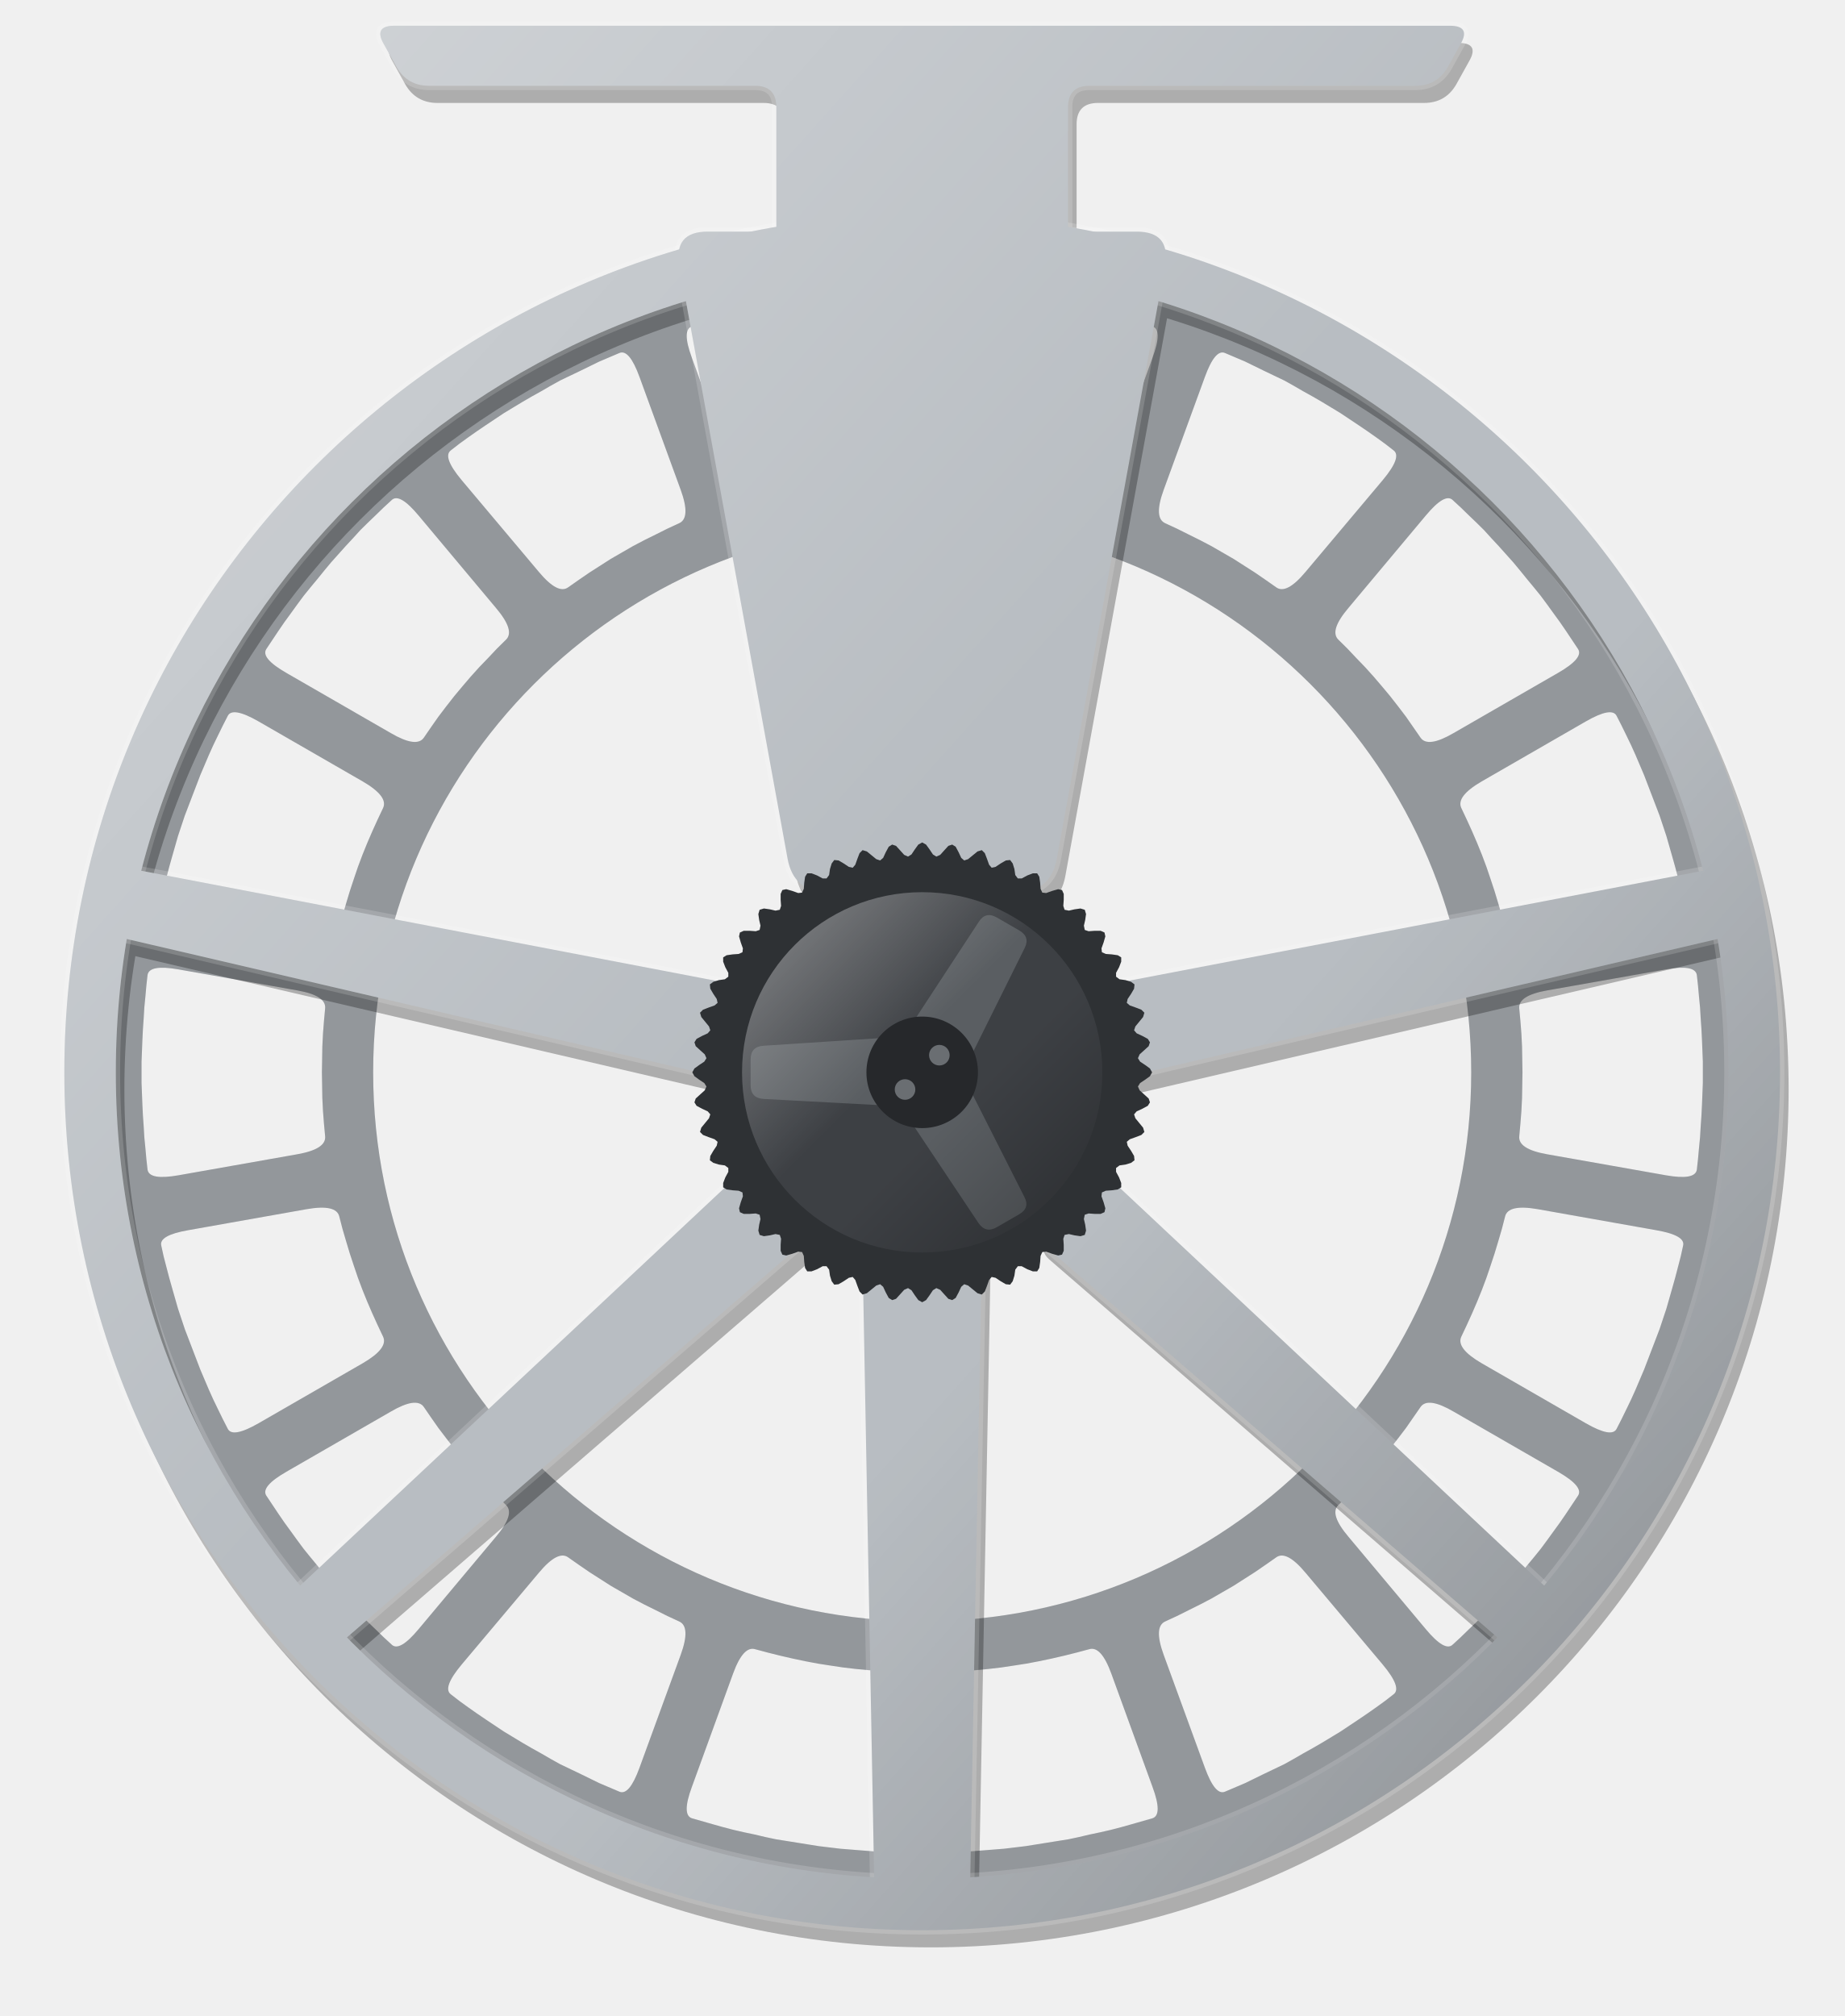
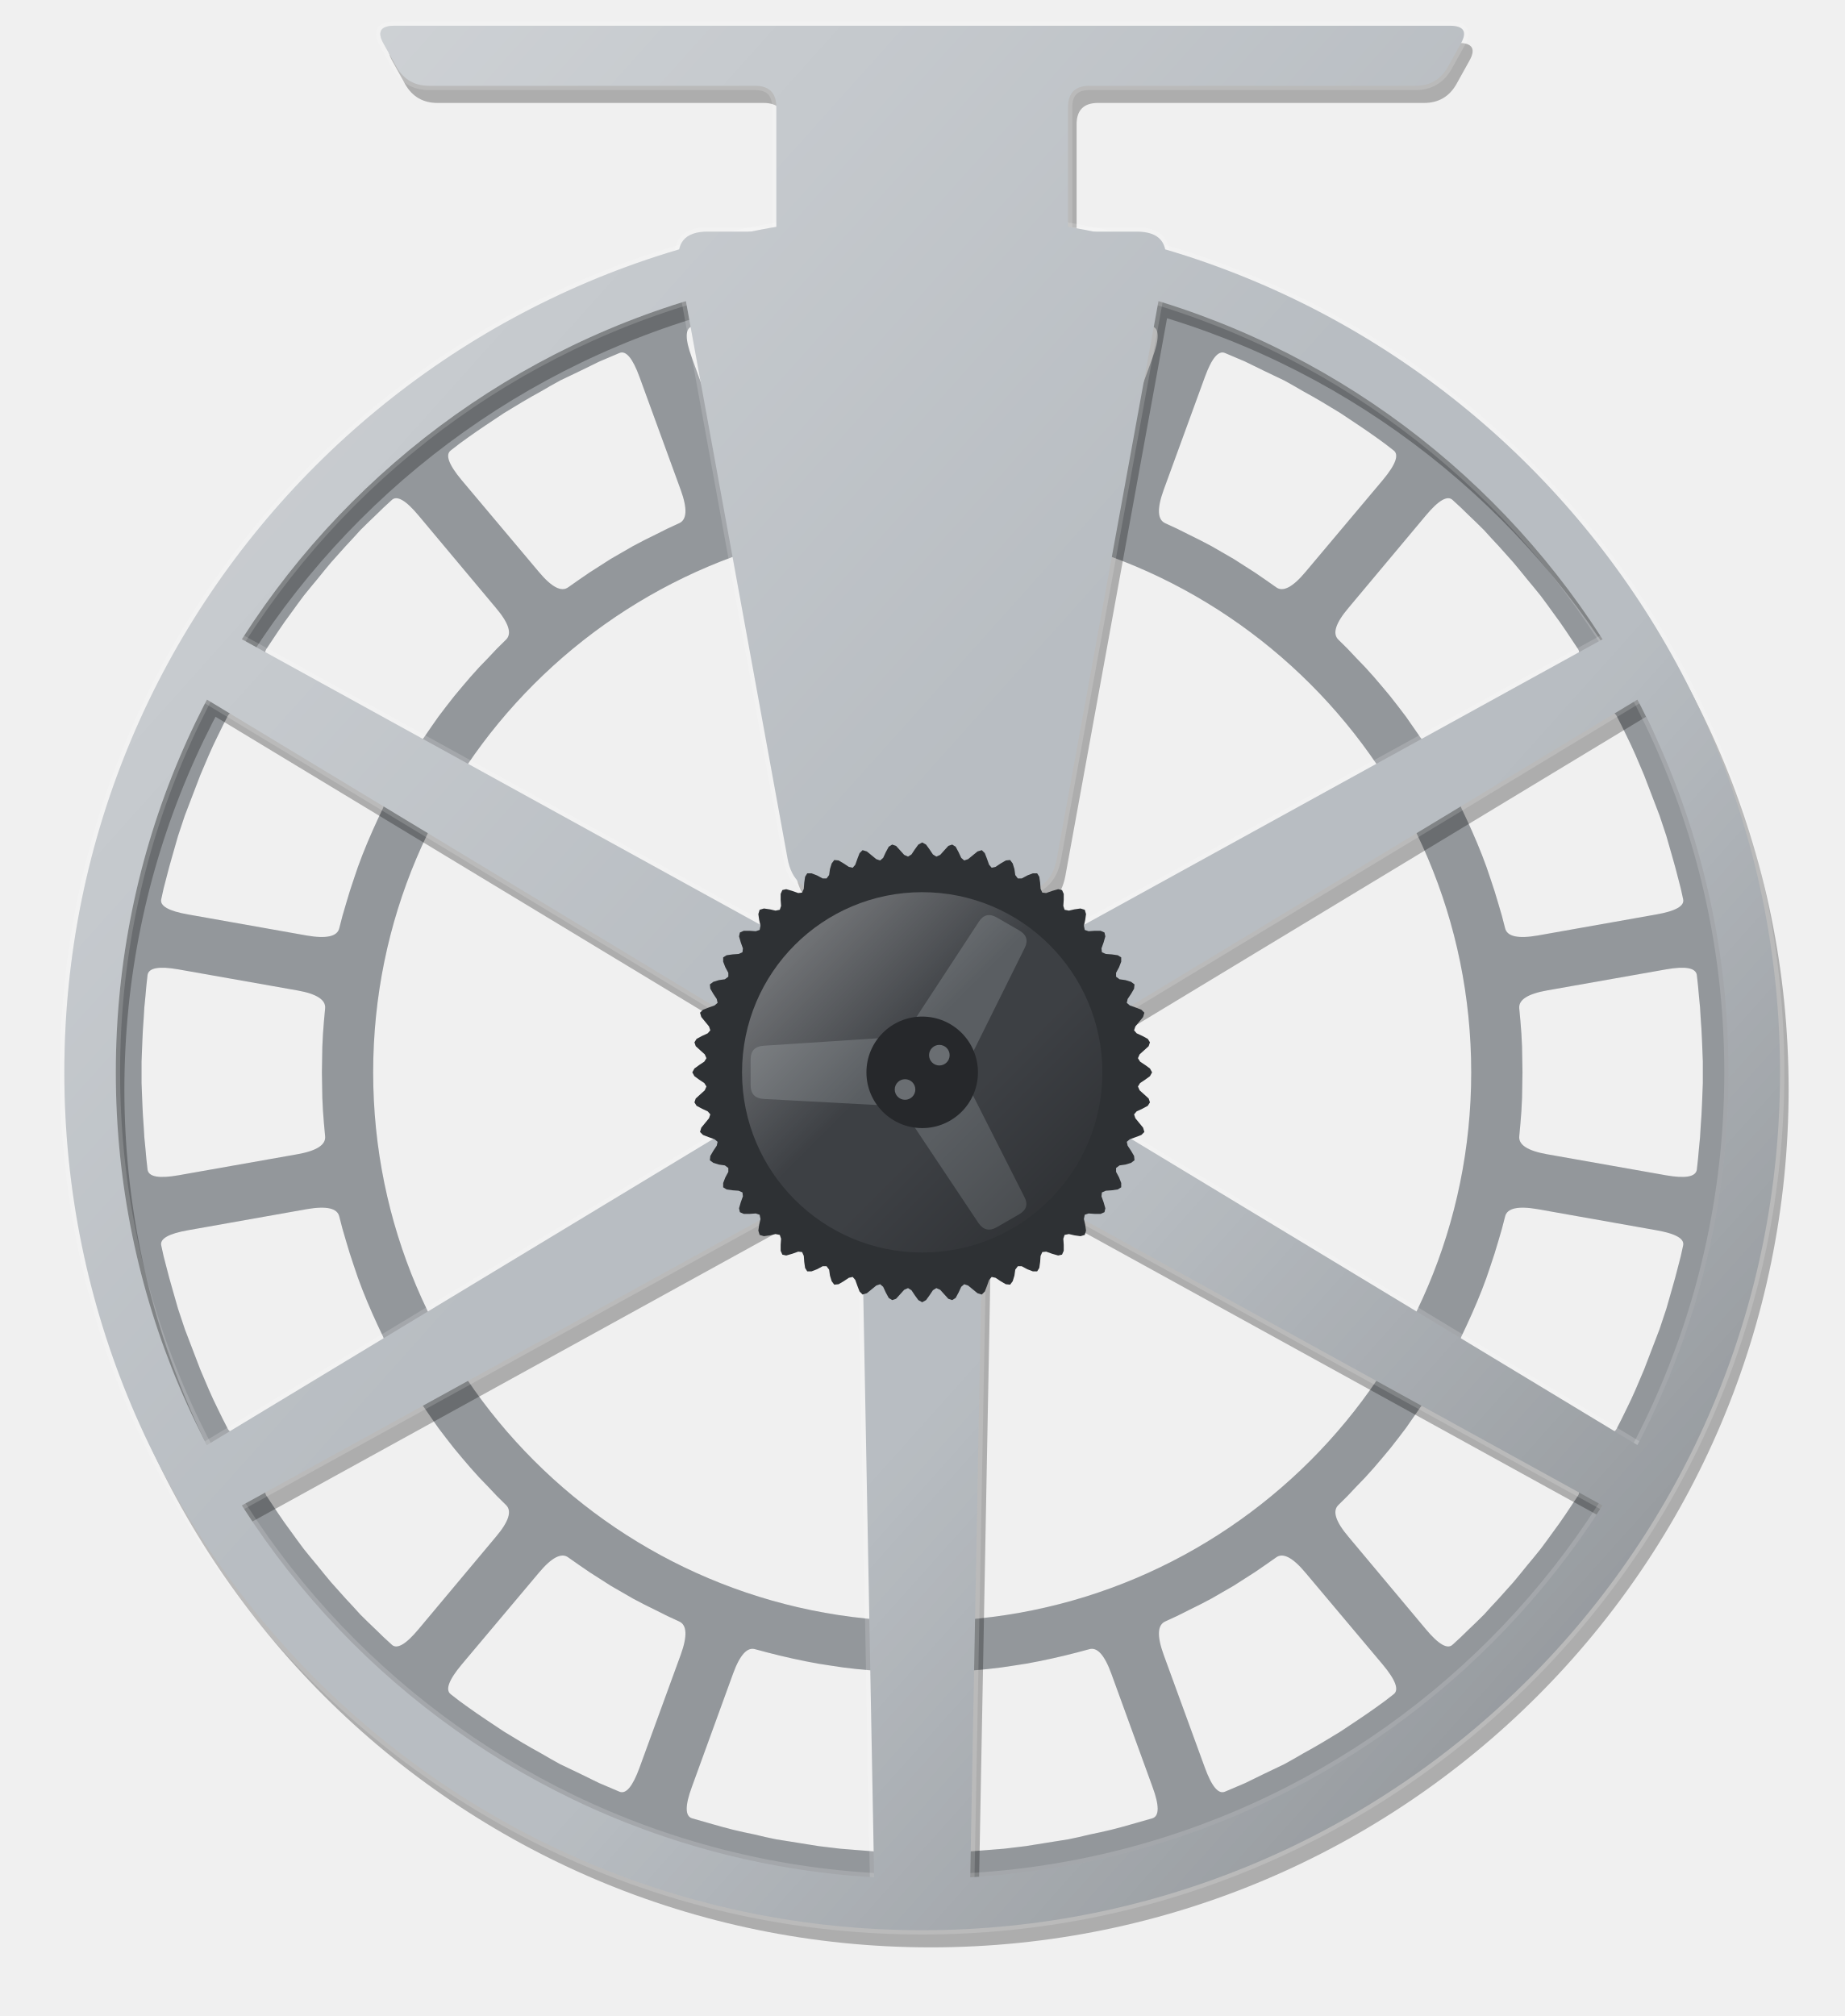
<svg xmlns="http://www.w3.org/2000/svg" viewBox="-215 -250 430 470" color="#b8bdc2">
  <defs>
    <linearGradient id="sheen" x1="0" y1="0" x2="1" y2="1">
      <stop offset="0" stop-color="#fff" stop-opacity=".4" />
      <stop offset=".45" stop-color="#fff" stop-opacity="0" />
      <stop offset=".6" stop-color="#000" stop-opacity="0" />
      <stop offset="1" stop-color="#000" stop-opacity=".3" />
    </linearGradient>
    <g id="back" fill-rule="evenodd">
      <path d="M-190 0a190 190 0 1 0 380 0a190 190 0 1 0 -380 0ZM-128 0a128 128 0 1 0 256 0a128 128 0 1 0 -256 0ZM6.5 -174.9Q6.5 -181.9 9 -181.8L9 -181.8Q11.5 -181.6 14.1 -181.4L14.1 -181.4Q16.6 -181.2 19.1 -181L19.1 -181Q21.6 -180.7 24.1 -180.4L24.1 -180.4Q26.6 -180 29.1 -179.6L29.1 -179.6Q31.6 -179.2 34.1 -178.8L34.1 -178.8Q36.6 -178.3 39 -177.7L39 -177.7Q41.5 -177.2 44 -176.6L44 -176.6Q46.4 -176 48.8 -175.3L48.8 -175.3Q51.3 -174.6 53.7 -173.9L53.7 -173.9Q56.1 -173.1 53.7 -166.6L44.1 -140.2Q41.7 -133.6 38.9 -134.5L38.9 -134.5Q36 -135.3 33.1 -136L33.1 -136Q30.2 -136.7 27.2 -137.3L27.2 -137.3Q24.3 -137.9 21.4 -138.3L21.4 -138.3Q18.4 -138.8 15.4 -139.1L15.4 -139.1Q12.5 -139.4 9.5 -139.6L9.5 -139.6Q6.5 -139.8 6.5 -146.8ZM65.9 -162.1Q68.3 -168.7 70.6 -167.7L70.6 -167.7Q73 -166.7 75.3 -165.7L75.3 -165.7Q77.6 -164.6 79.8 -163.5L79.8 -163.5Q82.1 -162.4 84.4 -161.3L84.4 -161.3Q86.6 -160.1 88.8 -158.8L88.8 -158.8Q91 -157.6 93.2 -156.3L93.2 -156.3Q95.3 -155 97.5 -153.7L97.5 -153.7Q99.6 -152.3 101.7 -150.9L101.7 -150.9Q103.8 -149.5 105.9 -148L105.9 -148Q107.9 -146.6 109.9 -145L109.9 -145Q111.9 -143.5 107.4 -138.1L89.4 -116.7Q84.9 -111.3 82.5 -113.1L82.5 -113.1Q80.1 -114.8 77.6 -116.5L77.6 -116.5Q75.1 -118.1 72.6 -119.7L72.6 -119.7Q70 -121.2 67.4 -122.7L67.4 -122.7Q64.8 -124.1 62.1 -125.4L62.1 -125.4Q59.4 -126.8 56.7 -128L56.7 -128Q53.9 -129.2 56.3 -135.8ZM117.4 -129.8Q121.9 -135.2 123.7 -133.4L123.7 -133.4Q125.6 -131.7 127.4 -129.9L127.4 -129.9Q129.2 -128.2 131 -126.4L131 -126.4Q132.7 -124.5 134.4 -122.7L134.4 -122.7Q136.1 -120.8 137.8 -118.9L137.8 -118.9Q139.4 -117 141 -115L141 -115Q142.6 -113.1 144.2 -111.1L144.2 -111.1Q145.7 -109.1 147.2 -107L147.2 -107Q148.7 -105 150.1 -102.9L150.1 -102.9Q151.5 -100.8 152.9 -98.7L152.9 -98.7Q154.3 -96.6 148.2 -93.1L123.9 -79.1Q117.9 -75.6 116.2 -78L116.2 -78Q114.5 -80.5 112.8 -82.9L112.8 -82.9Q111 -85.3 109.1 -87.7L109.1 -87.7Q107.2 -90 105.3 -92.2L105.3 -92.2Q103.3 -94.5 101.2 -96.6L101.2 -96.6Q99.2 -98.8 97 -100.9L97 -100.9Q94.9 -103 99.4 -108.3ZM154.7 -81.8Q160.8 -85.3 161.9 -83.1L161.9 -83.1Q163.1 -80.8 164.2 -78.5L164.2 -78.5Q165.3 -76.3 166.3 -74L166.3 -74Q167.3 -71.6 168.3 -69.3L168.3 -69.3Q169.2 -67 170.1 -64.6L170.1 -64.6Q171 -62.2 171.9 -59.9L171.9 -59.9Q172.7 -57.5 173.5 -55.1L173.5 -55.1Q174.2 -52.7 174.9 -50.2L174.9 -50.2Q175.6 -47.8 176.2 -45.4L176.2 -45.4Q176.9 -42.9 177.4 -40.4L177.4 -40.4Q178 -38 171.1 -36.8L143.5 -31.9Q136.6 -30.7 135.9 -33.6L135.9 -33.6Q135.2 -36.5 134.3 -39.4L134.3 -39.4Q133.5 -42.2 132.5 -45.1L132.5 -45.1Q131.6 -47.9 130.5 -50.7L130.5 -50.7Q129.4 -53.5 128.2 -56.2L128.2 -56.2Q127 -58.9 125.7 -61.6L125.7 -61.6Q124.4 -64.3 130.4 -67.8ZM173.4 -24Q180.2 -25.2 180.6 -22.7L180.6 -22.7Q180.9 -20.2 181.1 -17.7L181.1 -17.7Q181.4 -15.1 181.5 -12.6L181.5 -12.6Q181.7 -10.1 181.8 -7.6L181.8 -7.6Q181.9 -5.1 182 -2.5L182 -2.5Q182 0 182 2.5L182 2.5Q181.9 5.1 181.8 7.6L181.8 7.6Q181.7 10.1 181.5 12.6L181.5 12.6Q181.4 15.1 181.1 17.7L181.1 17.7Q180.9 20.2 180.6 22.7L180.6 22.7Q180.2 25.2 173.4 24L145.7 19.1Q138.9 17.9 139.2 14.9L139.2 14.9Q139.5 11.9 139.7 9L139.7 9Q139.9 6 139.9 3L139.9 3Q140 0 139.9 -3L139.9 -3Q139.9 -6 139.7 -9L139.7 -9Q139.5 -11.9 139.2 -14.9L139.2 -14.9Q138.9 -17.9 145.7 -19.1ZM171.1 36.8Q178 38 177.4 40.4L177.4 40.4Q176.9 42.9 176.2 45.4L176.2 45.4Q175.6 47.8 174.9 50.2L174.9 50.2Q174.2 52.7 173.5 55.1L173.5 55.1Q172.7 57.5 171.9 59.9L171.9 59.9Q171 62.2 170.1 64.6L170.1 64.6Q169.2 67 168.3 69.3L168.3 69.3Q167.3 71.6 166.3 74L166.3 74Q165.3 76.3 164.2 78.5L164.2 78.5Q163.1 80.8 161.9 83.1L161.9 83.1Q160.8 85.3 154.7 81.8L130.4 67.8Q124.4 64.3 125.7 61.6L125.7 61.6Q127 58.9 128.2 56.2L128.2 56.2Q129.4 53.5 130.5 50.7L130.5 50.7Q131.6 47.9 132.5 45.1L132.5 45.1Q133.5 42.2 134.3 39.4L134.3 39.4Q135.2 36.5 135.9 33.6L135.9 33.6Q136.6 30.7 143.5 31.9ZM148.2 93.1Q154.3 96.6 152.9 98.7L152.9 98.7Q151.5 100.8 150.1 102.9L150.1 102.9Q148.7 105 147.2 107L147.2 107Q145.7 109.1 144.2 111.1L144.2 111.1Q142.6 113.1 141 115L141 115Q139.4 117 137.8 118.9L137.8 118.9Q136.1 120.8 134.4 122.7L134.4 122.7Q132.7 124.5 131 126.4L131 126.4Q129.2 128.2 127.4 129.9L127.4 129.9Q125.6 131.7 123.7 133.4L123.7 133.4Q121.9 135.2 117.4 129.8L99.4 108.3Q94.9 103 97 100.9L97 100.9Q99.2 98.8 101.2 96.6L101.2 96.6Q103.3 94.5 105.3 92.2L105.3 92.2Q107.2 90 109.1 87.7L109.1 87.7Q111 85.3 112.8 82.9L112.8 82.9Q114.5 80.5 116.2 78L116.2 78Q117.9 75.6 123.9 79.1ZM107.4 138.1Q111.9 143.5 109.9 145L109.9 145Q107.9 146.6 105.9 148L105.9 148Q103.8 149.5 101.7 150.9L101.7 150.9Q99.6 152.3 97.5 153.7L97.5 153.7Q95.3 155 93.2 156.3L93.2 156.3Q91 157.6 88.8 158.8L88.8 158.8Q86.6 160.1 84.4 161.3L84.4 161.3Q82.1 162.4 79.8 163.5L79.8 163.5Q77.6 164.6 75.3 165.7L75.3 165.7Q73 166.7 70.6 167.7L70.6 167.7Q68.3 168.7 65.9 162.1L56.3 135.8Q53.9 129.2 56.7 128L56.7 128Q59.4 126.8 62.1 125.4L62.1 125.4Q64.8 124.1 67.4 122.7L67.4 122.7Q70 121.2 72.6 119.7L72.6 119.7Q75.1 118.1 77.6 116.5L77.6 116.5Q80.1 114.8 82.5 113.1L82.5 113.1Q84.9 111.3 89.4 116.7ZM53.7 166.6Q56.1 173.1 53.7 173.9L53.7 173.9Q51.3 174.6 48.8 175.3L48.8 175.3Q46.4 176 44 176.6L44 176.6Q41.5 177.2 39 177.7L39 177.7Q36.6 178.3 34.1 178.8L34.1 178.8Q31.6 179.2 29.1 179.6L29.1 179.6Q26.6 180 24.1 180.4L24.1 180.4Q21.6 180.7 19.1 181L19.1 181Q16.6 181.2 14.1 181.4L14.1 181.4Q11.5 181.6 9 181.8L9 181.8Q6.5 181.9 6.5 174.9L6.5 146.8Q6.5 139.8 9.5 139.6L9.5 139.6Q12.5 139.4 15.4 139.1L15.4 139.1Q18.4 138.8 21.4 138.3L21.4 138.3Q24.3 137.9 27.2 137.3L27.2 137.3Q30.2 136.7 33.1 136L33.1 136Q36 135.3 38.9 134.5L38.9 134.5Q41.7 133.6 44.1 140.2ZM-6.5 174.9Q-6.5 181.9 -9 181.8L-9 181.8Q-11.5 181.6 -14.1 181.4L-14.1 181.4Q-16.6 181.2 -19.1 181L-19.1 181Q-21.6 180.7 -24.1 180.4L-24.1 180.4Q-26.6 180 -29.1 179.6L-29.1 179.6Q-31.6 179.2 -34.1 178.8L-34.1 178.8Q-36.6 178.3 -39 177.7L-39 177.7Q-41.5 177.2 -44 176.6L-44 176.6Q-46.4 176 -48.8 175.3L-48.8 175.3Q-51.3 174.6 -53.7 173.9L-53.7 173.9Q-56.1 173.1 -53.7 166.6L-44.1 140.2Q-41.7 133.6 -38.9 134.5L-38.9 134.5Q-36 135.3 -33.1 136L-33.1 136Q-30.2 136.7 -27.2 137.3L-27.2 137.3Q-24.3 137.9 -21.4 138.3L-21.4 138.3Q-18.4 138.8 -15.4 139.1L-15.4 139.1Q-12.5 139.4 -9.5 139.6L-9.5 139.6Q-6.5 139.8 -6.5 146.8ZM-65.9 162.1Q-68.3 168.7 -70.6 167.7L-70.6 167.7Q-73 166.7 -75.3 165.7L-75.3 165.7Q-77.6 164.6 -79.8 163.5L-79.8 163.5Q-82.1 162.4 -84.4 161.3L-84.4 161.3Q-86.6 160.1 -88.8 158.8L-88.8 158.8Q-91 157.6 -93.2 156.3L-93.2 156.3Q-95.3 155 -97.5 153.7L-97.5 153.7Q-99.6 152.3 -101.7 150.9L-101.7 150.9Q-103.8 149.5 -105.9 148L-105.9 148Q-107.9 146.6 -109.9 145L-109.9 145Q-111.9 143.5 -107.4 138.1L-89.4 116.7Q-84.9 111.3 -82.5 113.1L-82.5 113.1Q-80.1 114.8 -77.6 116.5L-77.6 116.5Q-75.1 118.1 -72.6 119.7L-72.6 119.7Q-70 121.2 -67.4 122.7L-67.4 122.7Q-64.8 124.1 -62.1 125.4L-62.1 125.4Q-59.4 126.8 -56.7 128L-56.7 128Q-53.9 129.2 -56.3 135.8ZM-117.4 129.8Q-121.9 135.2 -123.7 133.4L-123.7 133.4Q-125.6 131.7 -127.4 129.9L-127.4 129.9Q-129.2 128.2 -131 126.4L-131 126.4Q-132.7 124.5 -134.4 122.7L-134.4 122.7Q-136.1 120.8 -137.8 118.9L-137.8 118.9Q-139.4 117 -141 115L-141 115Q-142.6 113.1 -144.2 111.1L-144.2 111.1Q-145.7 109.1 -147.2 107L-147.2 107Q-148.7 105 -150.1 102.9L-150.1 102.9Q-151.5 100.8 -152.9 98.7L-152.9 98.7Q-154.3 96.6 -148.2 93.1L-123.9 79.1Q-117.9 75.6 -116.2 78L-116.2 78Q-114.5 80.5 -112.8 82.9L-112.8 82.9Q-111 85.3 -109.1 87.7L-109.1 87.7Q-107.2 90 -105.3 92.2L-105.3 92.2Q-103.3 94.5 -101.2 96.6L-101.2 96.6Q-99.2 98.8 -97 100.9L-97 100.9Q-94.9 103 -99.4 108.3ZM-154.7 81.8Q-160.8 85.3 -161.9 83.1L-161.9 83.1Q-163.1 80.8 -164.2 78.5L-164.2 78.5Q-165.3 76.3 -166.3 74L-166.3 74Q-167.3 71.6 -168.3 69.3L-168.3 69.3Q-169.2 67 -170.1 64.6L-170.1 64.6Q-171 62.2 -171.9 59.9L-171.9 59.9Q-172.7 57.5 -173.5 55.1L-173.5 55.1Q-174.2 52.7 -174.9 50.2L-174.9 50.2Q-175.6 47.8 -176.2 45.4L-176.2 45.4Q-176.9 42.9 -177.4 40.4L-177.4 40.4Q-178 38 -171.1 36.8L-143.5 31.9Q-136.6 30.7 -135.9 33.6L-135.9 33.6Q-135.2 36.5 -134.3 39.4L-134.3 39.4Q-133.5 42.2 -132.5 45.1L-132.5 45.1Q-131.6 47.9 -130.5 50.7L-130.5 50.7Q-129.4 53.5 -128.2 56.2L-128.2 56.2Q-127 58.9 -125.7 61.6L-125.7 61.6Q-124.4 64.3 -130.4 67.8ZM-173.4 24Q-180.2 25.2 -180.6 22.7L-180.6 22.7Q-180.9 20.2 -181.1 17.7L-181.1 17.7Q-181.4 15.1 -181.5 12.6L-181.5 12.6Q-181.7 10.1 -181.8 7.6L-181.8 7.6Q-181.9 5.1 -182 2.5L-182 2.5Q-182 0 -182 -2.5L-182 -2.5Q-181.9 -5.1 -181.8 -7.6L-181.8 -7.6Q-181.7 -10.1 -181.5 -12.6L-181.5 -12.6Q-181.4 -15.1 -181.1 -17.7L-181.1 -17.7Q-180.9 -20.2 -180.6 -22.7L-180.6 -22.7Q-180.2 -25.2 -173.4 -24L-145.7 -19.1Q-138.9 -17.9 -139.2 -14.9L-139.2 -14.9Q-139.5 -11.9 -139.7 -9L-139.7 -9Q-139.9 -6 -139.9 -3L-139.9 -3Q-140 0 -139.9 3L-139.9 3Q-139.9 6 -139.7 9L-139.7 9Q-139.5 11.9 -139.2 14.9L-139.2 14.9Q-138.9 17.9 -145.7 19.1ZM-171.1 -36.8Q-178 -38 -177.4 -40.4L-177.4 -40.4Q-176.9 -42.9 -176.2 -45.4L-176.2 -45.4Q-175.6 -47.8 -174.9 -50.2L-174.9 -50.2Q-174.2 -52.7 -173.5 -55.1L-173.5 -55.1Q-172.7 -57.5 -171.9 -59.9L-171.9 -59.9Q-171 -62.2 -170.1 -64.6L-170.1 -64.6Q-169.2 -67 -168.3 -69.3L-168.3 -69.3Q-167.3 -71.6 -166.3 -74L-166.3 -74Q-165.3 -76.3 -164.2 -78.5L-164.2 -78.5Q-163.1 -80.8 -161.9 -83.1L-161.9 -83.1Q-160.8 -85.3 -154.7 -81.8L-130.4 -67.8Q-124.4 -64.3 -125.7 -61.6L-125.7 -61.6Q-127 -58.9 -128.2 -56.2L-128.2 -56.2Q-129.4 -53.5 -130.5 -50.7L-130.5 -50.7Q-131.6 -47.9 -132.5 -45.1L-132.5 -45.1Q-133.5 -42.2 -134.3 -39.4L-134.3 -39.4Q-135.2 -36.5 -135.9 -33.6L-135.9 -33.6Q-136.6 -30.7 -143.5 -31.9ZM-148.2 -93.1Q-154.3 -96.6 -152.9 -98.7L-152.9 -98.7Q-151.5 -100.8 -150.1 -102.9L-150.1 -102.9Q-148.7 -105 -147.2 -107L-147.2 -107Q-145.7 -109.1 -144.2 -111.1L-144.2 -111.1Q-142.6 -113.1 -141 -115L-141 -115Q-139.4 -117 -137.8 -118.9L-137.8 -118.9Q-136.1 -120.8 -134.4 -122.7L-134.4 -122.7Q-132.7 -124.5 -131 -126.4L-131 -126.4Q-129.2 -128.2 -127.4 -129.9L-127.4 -129.9Q-125.6 -131.7 -123.7 -133.4L-123.7 -133.4Q-121.9 -135.2 -117.4 -129.8L-99.4 -108.3Q-94.9 -103 -97 -100.9L-97 -100.9Q-99.2 -98.8 -101.2 -96.6L-101.2 -96.6Q-103.3 -94.5 -105.3 -92.2L-105.3 -92.2Q-107.2 -90 -109.1 -87.7L-109.1 -87.7Q-111 -85.3 -112.8 -82.9L-112.8 -82.9Q-114.5 -80.5 -116.2 -78L-116.2 -78Q-117.9 -75.6 -123.9 -79.1ZM-107.4 -138.1Q-111.9 -143.5 -109.9 -145L-109.9 -145Q-107.9 -146.6 -105.9 -148L-105.9 -148Q-103.8 -149.5 -101.7 -150.9L-101.7 -150.9Q-99.6 -152.3 -97.5 -153.7L-97.5 -153.7Q-95.3 -155 -93.2 -156.3L-93.2 -156.3Q-91 -157.6 -88.8 -158.8L-88.8 -158.8Q-86.6 -160.1 -84.4 -161.3L-84.4 -161.3Q-82.1 -162.4 -79.8 -163.5L-79.8 -163.5Q-77.6 -164.6 -75.3 -165.7L-75.3 -165.7Q-73 -166.7 -70.6 -167.7L-70.6 -167.7Q-68.3 -168.7 -65.9 -162.1L-56.3 -135.8Q-53.9 -129.2 -56.7 -128L-56.7 -128Q-59.4 -126.8 -62.1 -125.4L-62.1 -125.4Q-64.8 -124.1 -67.4 -122.7L-67.4 -122.7Q-70 -121.2 -72.6 -119.7L-72.6 -119.7Q-75.1 -118.1 -77.6 -116.5L-77.6 -116.5Q-80.1 -114.8 -82.5 -113.1L-82.5 -113.1Q-84.9 -111.3 -89.4 -116.7ZM-53.7 -166.6Q-56.1 -173.1 -53.7 -173.9L-53.7 -173.9Q-51.3 -174.6 -48.8 -175.3L-48.8 -175.3Q-46.4 -176 -44 -176.6L-44 -176.6Q-41.5 -177.2 -39 -177.7L-39 -177.7Q-36.6 -178.3 -34.1 -178.8L-34.1 -178.8Q-31.6 -179.2 -29.1 -179.6L-29.1 -179.6Q-26.6 -180 -24.1 -180.4L-24.1 -180.4Q-21.6 -180.7 -19.1 -181L-19.1 -181Q-16.6 -181.2 -14.1 -181.4L-14.1 -181.4Q-11.5 -181.6 -9 -181.8L-9 -181.8Q-6.5 -181.9 -6.5 -174.9L-6.5 -146.8Q-6.5 -139.8 -9.5 -139.6L-9.5 -139.6Q-12.5 -139.4 -15.4 -139.1L-15.4 -139.1Q-18.4 -138.8 -21.4 -138.3L-21.4 -138.3Q-24.3 -137.9 -27.2 -137.3L-27.2 -137.3Q-30.2 -136.7 -33.1 -136L-33.1 -136Q-36 -135.3 -38.9 -134.5L-38.9 -134.5Q-41.7 -133.6 -44.1 -140.2Z" />
    </g>
    <g id="body" fill-rule="evenodd">
      <path d="M-200 0a200 200 0 1 0 400 0a200 200 0 1 0 -400 0ZM-188 0a188 188 0 1 0 376 0a188 188 0 1 0 -376 0Z" />
      <path d="M-125.5 -239.7Q-128 -244 -123 -244L123 -244Q128 -244 125.5 -239.7L122.5 -234.3Q120 -230 115 -230L39 -230Q34 -230 34 -225L34 -191Q34 -186 29 -186L-29 -186Q-34 -186 -34 -191L-34 -225Q-34 -230 -39 -230L-115 -230Q-120 -230 -122.5 -234.3Z" />
      <path d="M-56.6 -188.1Q-58 -196 -50 -196L50 -196Q58 -196 56.6 -188.1L31.4 -49.9Q30 -42 22 -42L-22 -42Q-30 -42 -31.4 -49.9Z" />
      <path d="M-11 40Q-14 40 -13.9 43L-11.1 193Q-11 196 -8 196L8 196Q11 196 11.1 193L13.9 43Q14 40 11 40Z" />
-       <path d="M44.7 -1.3Q45.3 1.6 48.2 0.9L188.5 -31.8Q191.4 -32.5 190.8 -35.4L188.7 -45.2Q188.1 -48.2 185.2 -47.6L43.7 -20.5Q40.8 -19.9 41.4 -17Z" />
-       <path d="M27.3 35.4Q25.3 37.6 27.6 39.6L136.5 133.8Q138.8 135.8 140.8 133.5L147.5 126.1Q149.5 123.9 147.3 121.8L42.2 23.3Q40.1 21.3 38.1 23.5Z" />
-       <path d="M-38.1 23.5Q-40.1 21.3 -42.2 23.3L-147.3 121.8Q-149.5 123.9 -147.5 126.1L-140.8 133.5Q-138.8 135.8 -136.5 133.8L-27.6 39.6Q-25.3 37.6 -27.3 35.4Z" />
-       <path d="M-41.4 -17Q-40.8 -19.9 -43.7 -20.5L-185.2 -47.6Q-188.1 -48.2 -188.7 -45.2L-190.8 -35.4Q-191.4 -32.5 -188.5 -31.8L-48.2 0.9Q-45.3 1.6 -44.7 -1.3Z" />
+       <path d="M42.1 -15.1Q43.6 -12.5 46.2 -14L169.4 -88.5Q172 -90.1 170.5 -92.7L165.5 -101.3Q164 -103.9 161.4 -102.5L35.2 -33Q32.6 -31.5 34.1 -28.9Z" />
+       <path d="M34.1 28.9Q32.6 31.5 35.2 33L161.4 102.5Q164 103.9 165.5 101.3L170.5 92.7Q172 90.1 169.4 88.5L46.2 14Q43.6 12.5 42.1 15.1Z" />
+       <path d="M-42.1 15.1Q-43.6 12.5 -46.2 14L-169.4 88.5Q-172 90.1 -170.5 92.7L-165.5 101.3Q-164 103.9 -161.4 102.5L-35.2 33Q-32.6 31.5 -34.1 28.9Z" />
+       <path d="M-34.1 -28.9Q-32.6 -31.5 -35.2 -33L-161.4 -102.5Q-164 -103.9 -165.5 -101.3L-170.5 -92.7Q-172 -90.1 -169.4 -88.5L-46.2 -14Q-43.6 -12.5 -42.1 -15.1Z" />
    </g>
    <mask id="body-mask">
      <use href="#body" fill="#fff" />
    </mask>
  </defs>
  <use href="#back" fill="currentColor" />
  <use href="#back" fill="#000" opacity=".2" />
  <use href="#body" fill="#000" opacity=".28" transform="translate(2 4)" />
  <use href="#body" fill="none" stroke="#fff" stroke-opacity=".16" stroke-width="2" />
  <use href="#body" fill="currentColor" />
  <rect x="-215" y="-250" width="430" height="470" fill="url(#sheen)" mask="url(#body-mask)" />
  <path d="M53.6 0L53.1 0.9L52 1.7L50.8 2.5L50.3 3.3L50.7 4.2L51.7 5.1L52.8 6.1L53.1 7L52.6 7.8L51.3 8.5L50 9.1L49.4 9.8L49.7 10.7L50.6 11.8L51.5 12.9L51.8 13.9L51.1 14.6L49.8 15.1L48.4 15.6L47.7 16.2L47.9 17.1L48.7 18.3L49.4 19.5L49.5 20.5L48.7 21.1L47.4 21.5L46 21.7L45.2 22.3L45.2 23.2L45.9 24.5L46.4 25.8L46.4 26.8L45.6 27.3L44.2 27.5L42.8 27.6L41.9 28L41.8 28.9L42.3 30.3L42.7 31.7L42.5 32.6L41.6 33L40.2 33L38.8 32.9L37.9 33.2L37.7 34.2L38 35.5L38.2 36.9L37.9 37.9L36.9 38.2L35.5 38L34.2 37.7L33.2 37.9L32.9 38.8L33 40.2L33 41.6L32.6 42.5L31.7 42.7L30.3 42.3L28.9 41.8L28 41.9L27.6 42.8L27.5 44.2L27.3 45.6L26.8 46.4L25.8 46.4L24.5 45.9L23.2 45.2L22.3 45.2L21.7 46L21.5 47.4L21.1 48.7L20.5 49.5L19.5 49.4L18.3 48.7L17.1 47.9L16.2 47.7L15.6 48.4L15.1 49.8L14.6 51.1L13.9 51.8L12.9 51.5L11.8 50.6L10.7 49.7L9.8 49.4L9.1 50L8.5 51.3L7.8 52.6L7 53.1L6.1 52.8L5.1 51.7L4.2 50.7L3.3 50.3L2.5 50.8L1.7 52L0.9 53.1L0 53.6L-0.9 53.1L-1.7 52L-2.5 50.8L-3.3 50.3L-4.2 50.7L-5.1 51.7L-6.1 52.8L-7 53.1L-7.8 52.6L-8.5 51.3L-9.1 50L-9.8 49.4L-10.7 49.7L-11.8 50.6L-12.9 51.5L-13.9 51.8L-14.6 51.1L-15.1 49.8L-15.6 48.4L-16.2 47.7L-17.1 47.9L-18.3 48.7L-19.5 49.4L-20.5 49.5L-21.1 48.7L-21.5 47.4L-21.7 46L-22.3 45.2L-23.2 45.2L-24.5 45.9L-25.8 46.4L-26.8 46.4L-27.3 45.6L-27.5 44.2L-27.6 42.8L-28 41.9L-28.9 41.8L-30.3 42.3L-31.7 42.7L-32.6 42.5L-33 41.6L-33 40.2L-32.9 38.8L-33.2 37.9L-34.2 37.7L-35.5 38L-36.9 38.2L-37.9 37.9L-38.2 36.9L-38 35.5L-37.7 34.2L-37.9 33.2L-38.8 32.9L-40.2 33L-41.6 33L-42.5 32.6L-42.7 31.7L-42.3 30.3L-41.8 28.9L-41.9 28L-42.8 27.6L-44.2 27.5L-45.6 27.3L-46.4 26.8L-46.4 25.8L-45.9 24.5L-45.2 23.2L-45.2 22.3L-46 21.7L-47.4 21.5L-48.7 21.1L-49.5 20.5L-49.4 19.5L-48.7 18.3L-47.9 17.1L-47.7 16.2L-48.4 15.6L-49.8 15.1L-51.1 14.6L-51.8 13.9L-51.5 12.9L-50.6 11.8L-49.7 10.7L-49.4 9.8L-50 9.1L-51.3 8.5L-52.6 7.8L-53.1 7L-52.8 6.1L-51.7 5.1L-50.7 4.2L-50.3 3.3L-50.8 2.5L-52 1.7L-53.1 0.9L-53.6 0L-53.1 -0.9L-52 -1.7L-50.8 -2.5L-50.3 -3.3L-50.7 -4.2L-51.7 -5.1L-52.8 -6.1L-53.1 -7L-52.6 -7.8L-51.3 -8.5L-50 -9.1L-49.4 -9.8L-49.7 -10.7L-50.6 -11.8L-51.5 -12.9L-51.8 -13.9L-51.1 -14.6L-49.8 -15.1L-48.4 -15.6L-47.7 -16.2L-47.9 -17.1L-48.7 -18.3L-49.4 -19.5L-49.5 -20.5L-48.7 -21.1L-47.4 -21.5L-46 -21.7L-45.2 -22.3L-45.2 -23.2L-45.9 -24.5L-46.4 -25.8L-46.4 -26.8L-45.6 -27.3L-44.2 -27.5L-42.8 -27.6L-41.9 -28L-41.8 -28.9L-42.3 -30.3L-42.7 -31.7L-42.5 -32.6L-41.6 -33L-40.2 -33L-38.8 -32.9L-37.9 -33.2L-37.7 -34.2L-38 -35.5L-38.2 -36.9L-37.9 -37.9L-36.9 -38.2L-35.5 -38L-34.2 -37.7L-33.2 -37.9L-32.9 -38.8L-33 -40.2L-33 -41.6L-32.6 -42.5L-31.7 -42.7L-30.3 -42.3L-28.9 -41.8L-28 -41.9L-27.6 -42.8L-27.5 -44.2L-27.3 -45.6L-26.8 -46.4L-25.8 -46.4L-24.5 -45.9L-23.2 -45.2L-22.3 -45.2L-21.7 -46L-21.5 -47.4L-21.1 -48.7L-20.5 -49.5L-19.5 -49.4L-18.3 -48.7L-17.1 -47.9L-16.2 -47.7L-15.6 -48.4L-15.1 -49.8L-14.6 -51.1L-13.9 -51.8L-12.9 -51.5L-11.8 -50.6L-10.7 -49.7L-9.8 -49.4L-9.1 -50L-8.5 -51.3L-7.8 -52.6L-7 -53.1L-6.1 -52.8L-5.1 -51.7L-4.2 -50.7L-3.3 -50.3L-2.5 -50.8L-1.7 -52L-0.9 -53.1L0 -53.6L0.9 -53.1L1.7 -52L2.5 -50.8L3.3 -50.3L4.2 -50.7L5.1 -51.7L6.1 -52.8L7 -53.1L7.8 -52.6L8.5 -51.3L9.1 -50L9.8 -49.4L10.7 -49.7L11.8 -50.6L12.9 -51.5L13.9 -51.8L14.6 -51.1L15.1 -49.8L15.6 -48.4L16.2 -47.7L17.1 -47.9L18.3 -48.7L19.5 -49.4L20.5 -49.5L21.1 -48.7L21.5 -47.4L21.7 -46L22.3 -45.2L23.2 -45.2L24.5 -45.9L25.8 -46.4L26.8 -46.4L27.3 -45.6L27.5 -44.2L27.6 -42.8L28 -41.9L28.9 -41.8L30.3 -42.3L31.7 -42.7L32.6 -42.5L33 -41.6L33 -40.2L32.9 -38.8L33.2 -37.9L34.2 -37.7L35.5 -38L36.9 -38.2L37.9 -37.9L38.2 -36.9L38 -35.5L37.7 -34.2L37.9 -33.2L38.8 -32.9L40.2 -33L41.6 -33L42.5 -32.6L42.7 -31.7L42.3 -30.3L41.8 -28.9L41.9 -28L42.8 -27.6L44.2 -27.5L45.6 -27.3L46.4 -26.8L46.4 -25.8L45.9 -24.5L45.2 -23.2L45.2 -22.3L46 -21.7L47.4 -21.5L48.7 -21.1L49.5 -20.5L49.4 -19.5L48.7 -18.3L47.9 -17.1L47.7 -16.2L48.4 -15.6L49.8 -15.1L51.1 -14.6L51.8 -13.9L51.5 -12.9L50.6 -11.8L49.7 -10.7L49.4 -9.8L50 -9.1L51.3 -8.5L52.6 -7.8L53.1 -7L52.8 -6.1L51.7 -5.1L50.7 -4.2L50.3 -3.3L50.8 -2.5L52 -1.7L53.1 -0.9Z" fill="#2e3134" />
  <circle r="42" fill="#3d4044" />
  <path d="M5.9 0.8Q8.9 1.3 10.2 -1.4L23.9 -29Q25.2 -31.6 22.6 -33.1L17.4 -36.1Q14.8 -37.6 13.2 -35.1L-7.3 -3.8Q-8.9 -1.3 -5.9 -0.8ZM-3.7 4.7Q-5.5 7.1 -3.9 9.6L13.1 35.1Q14.8 37.6 17.4 36.1L22.6 33.1Q25.2 31.6 23.8 29L6.9 -4.4Q5.5 -7.1 3.7 -4.7ZM-2.2 -5.6Q-3.4 -8.3 -6.4 -8.2L-37 -6.2Q-40 -6 -40 -3L-40 3Q-40 6 -37 6.2L0.4 8.2Q3.4 8.3 2.2 5.6Z" fill="#5a5e62" />
  <circle r="42" fill="url(#sheen)" />
  <circle r="13" fill="#26282b" />
  <circle cx="-4" cy="4" r="2.4" fill="#6a6e72" />
  <circle cx="4" cy="-4" r="2.4" fill="#6a6e72" />
</svg>
